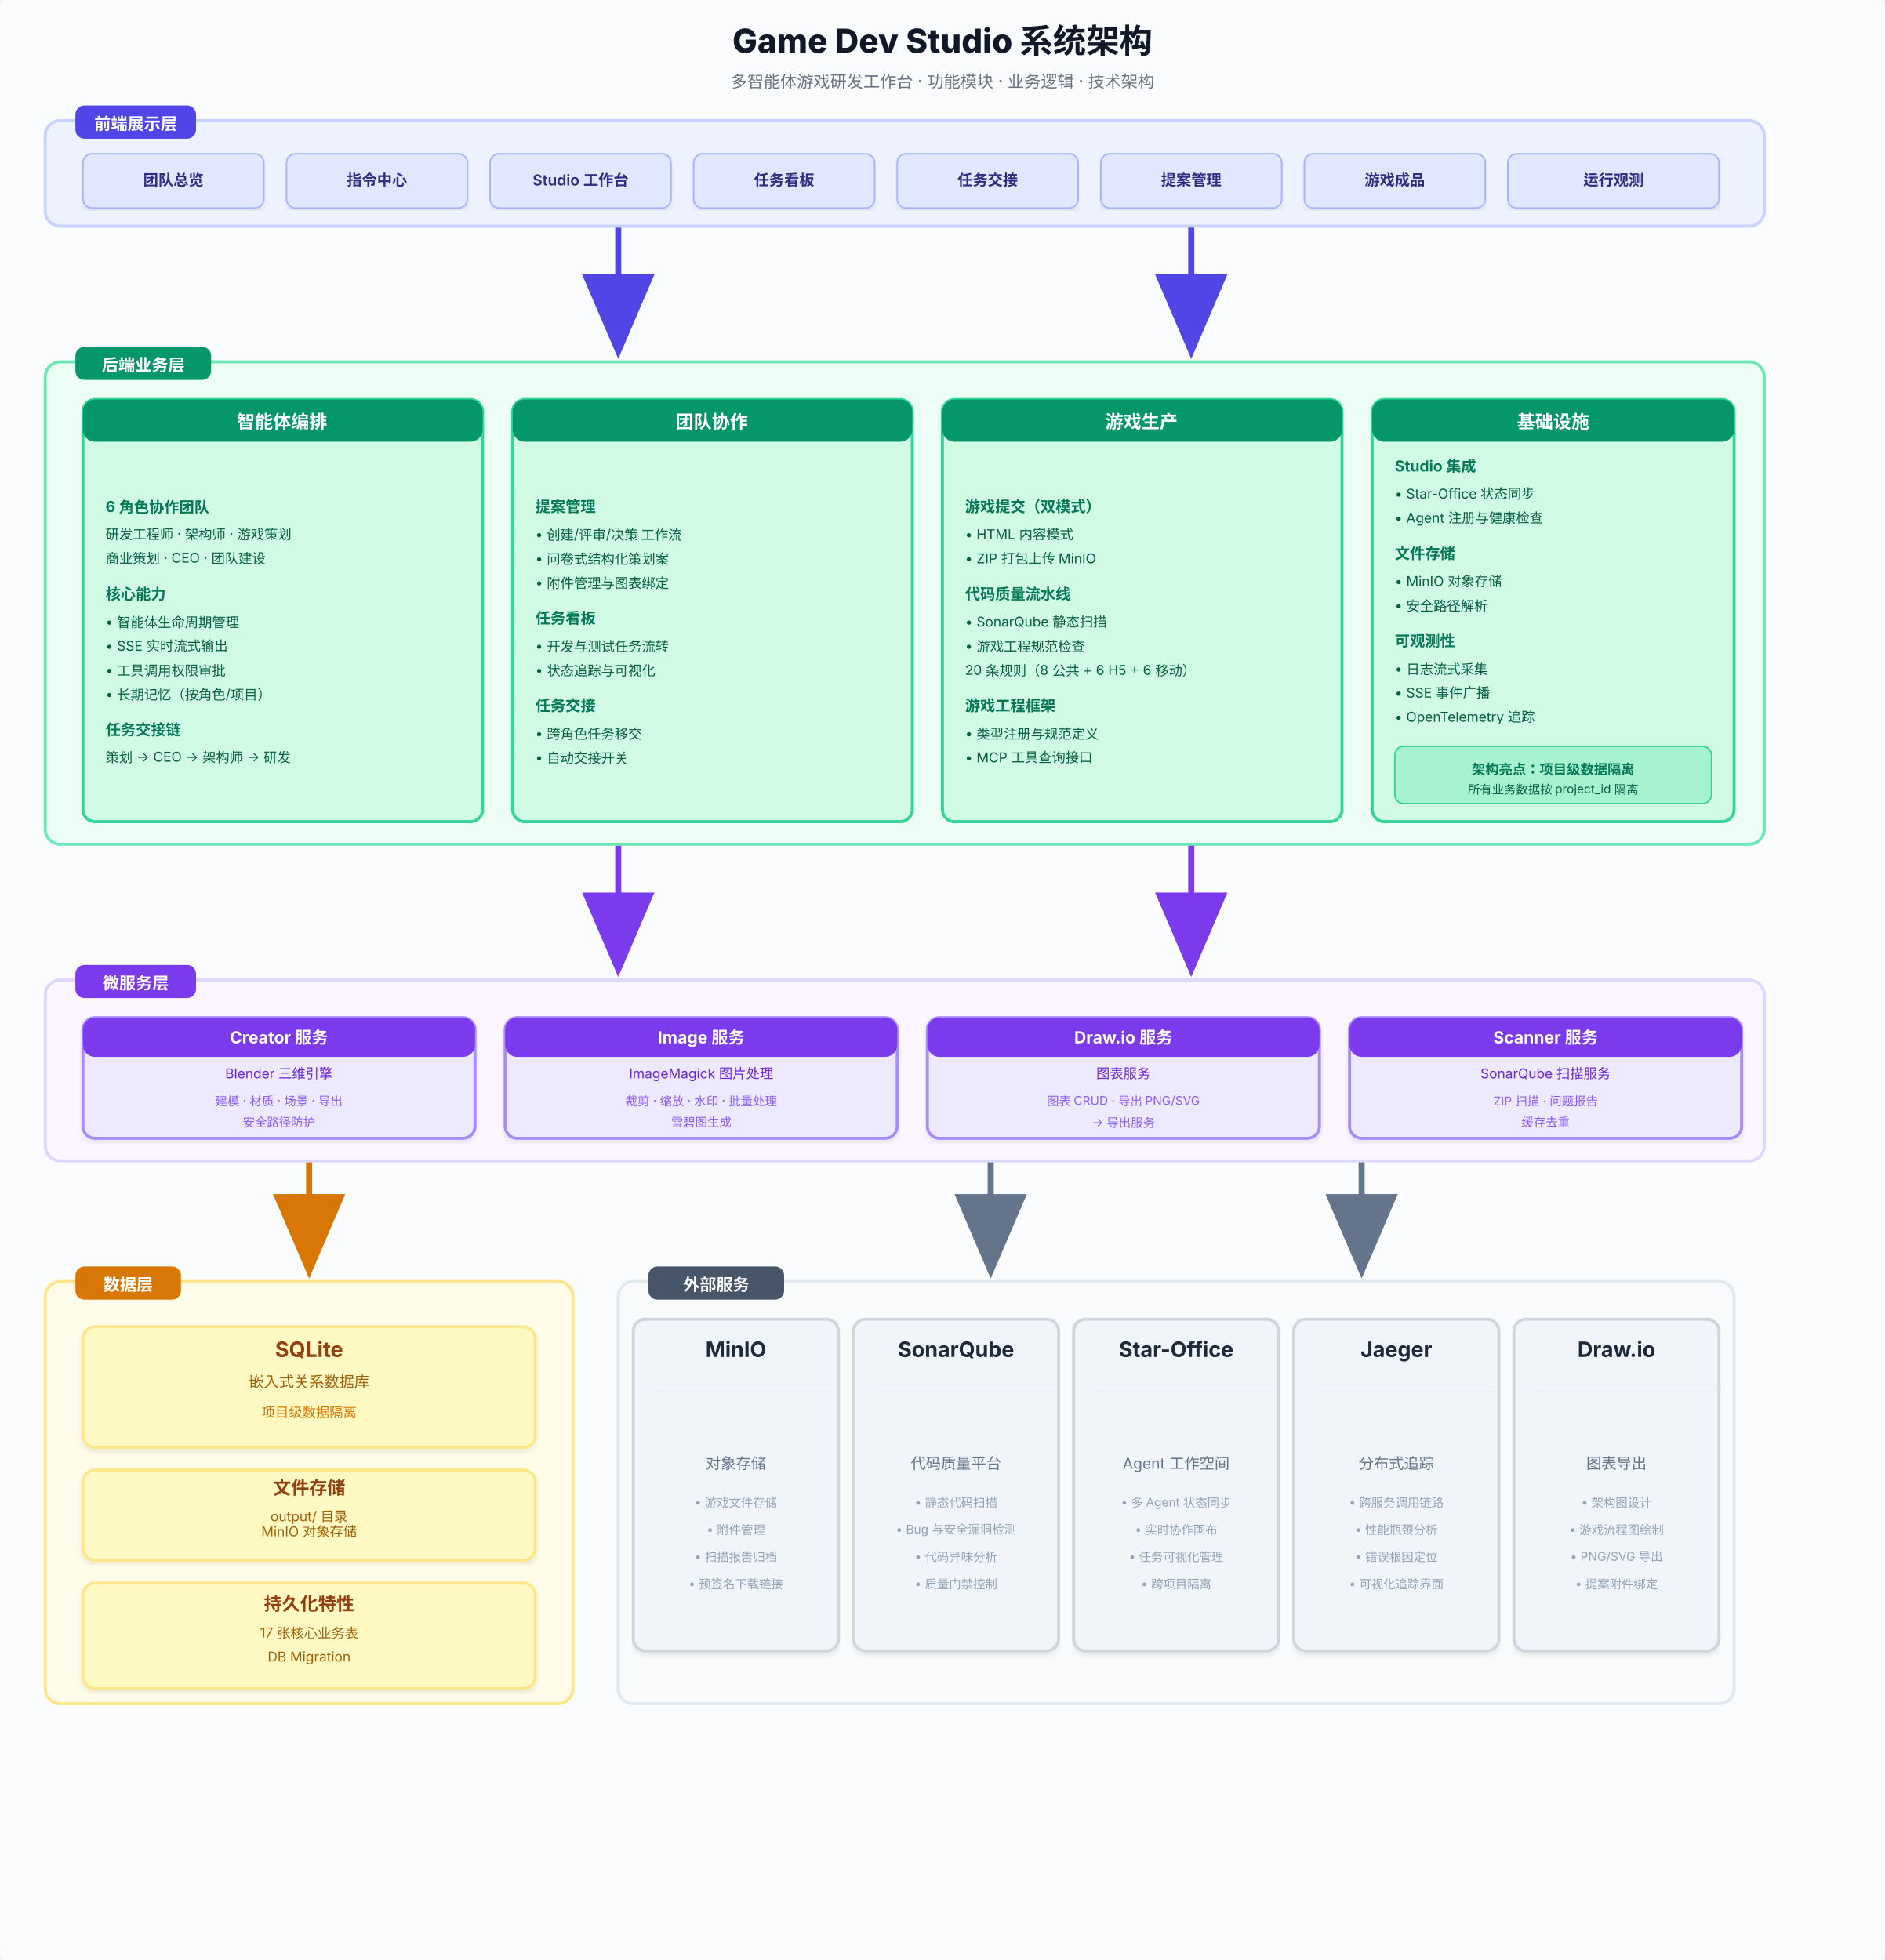
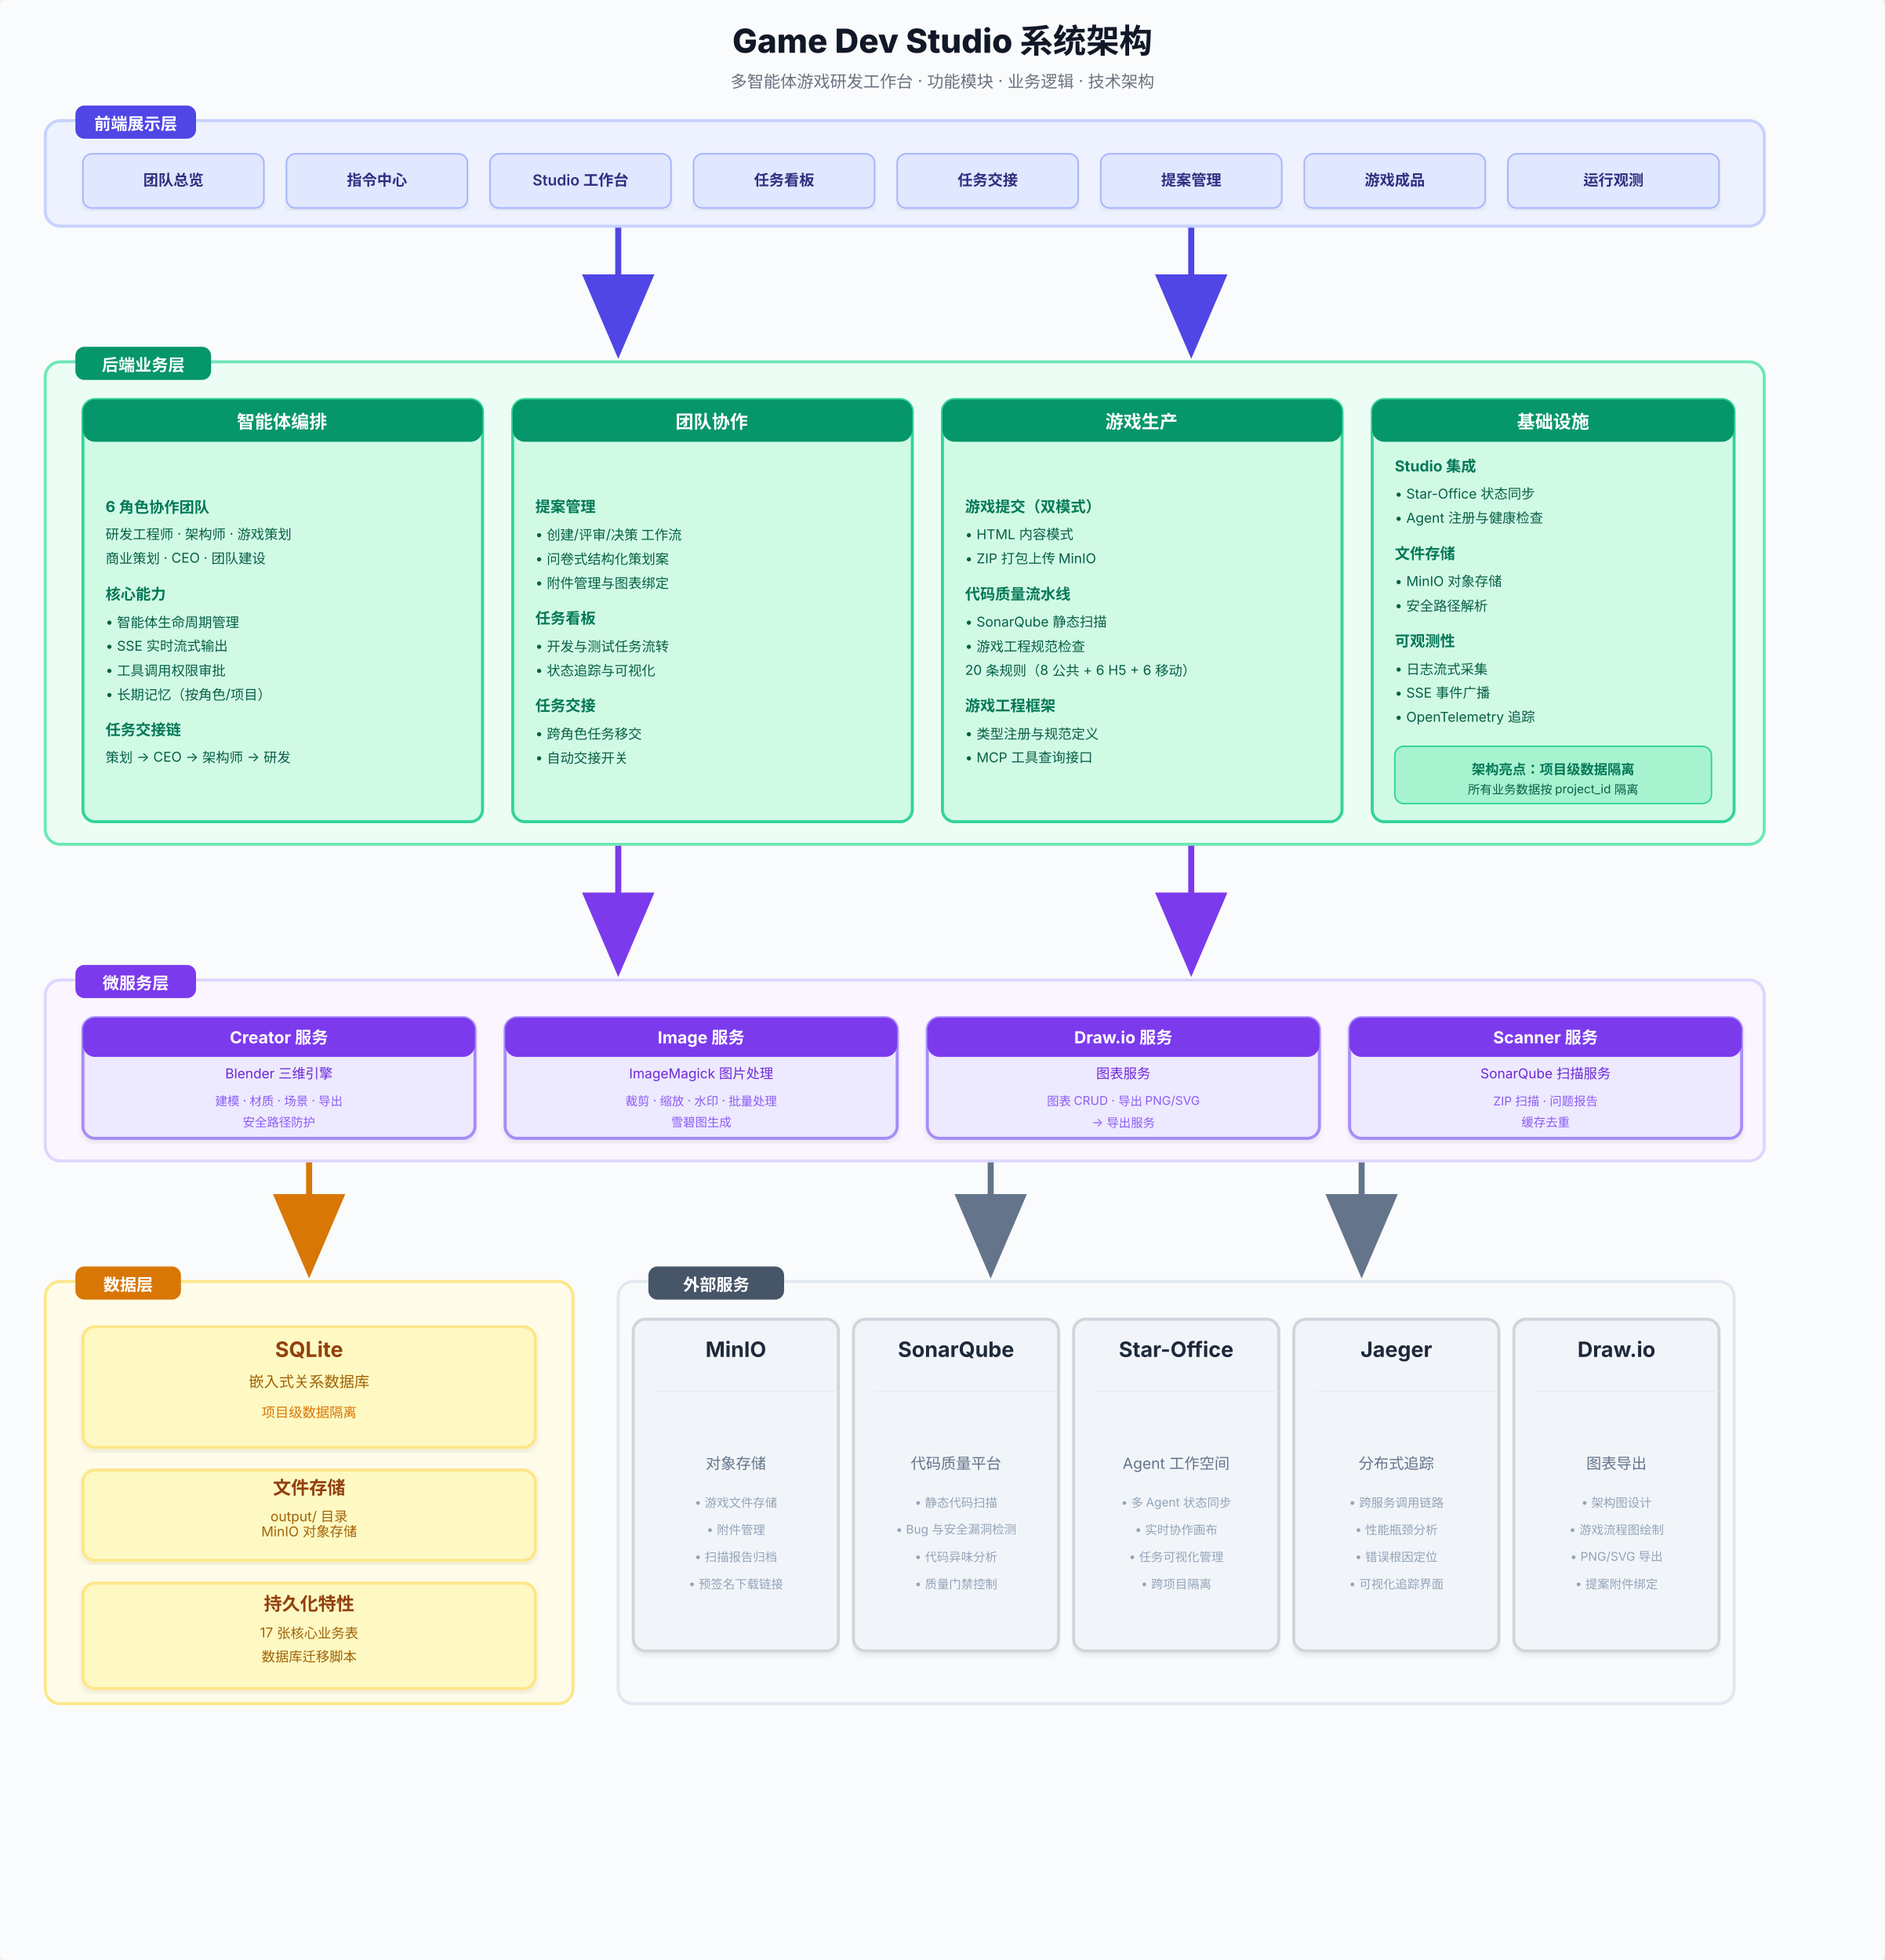
<svg xmlns="http://www.w3.org/2000/svg" viewBox="0 0 1250 1300" font-family="'Inter', 'PingFang SC', 'Microsoft YaHei', Arial, sans-serif">
  <defs>
    <marker id="aB" markerWidth="14" markerHeight="12" refX="12" refY="6" orient="auto">
      <path d="M0,0 L14,6 L0,12 Z" fill="#4F46E5" />
    </marker>
    <marker id="aP" markerWidth="14" markerHeight="12" refX="12" refY="6" orient="auto">
      <path d="M0,0 L14,6 L0,12 Z" fill="#7C3AED" />
    </marker>
    <marker id="aO" markerWidth="14" markerHeight="12" refX="12" refY="6" orient="auto">
      <path d="M0,0 L14,6 L0,12 Z" fill="#D97706" />
    </marker>
    <marker id="aG" markerWidth="14" markerHeight="12" refX="12" refY="6" orient="auto">
      <path d="M0,0 L14,6 L0,12 Z" fill="#64748B" />
    </marker>
    <filter id="sh" x="-1%" y="-1%" width="102%" height="106%">
      <feDropShadow dx="0" dy="2" stdDeviation="2" flood-opacity="0.08" />
    </filter>
  </defs>
  <rect width="1250" height="1300" fill="#FAFBFC" rx="4" />
  <text x="625" y="35" text-anchor="middle" font-size="22" font-weight="800" fill="#111827">Game Dev Studio 系统架构</text>
  <text x="625" y="58" text-anchor="middle" font-size="11" fill="#6B7280">多智能体游戏研发工作台 · 功能模块 · 业务逻辑 · 技术架构</text>
  <line x1="410" y1="150" x2="410" y2="230" stroke="#4F46E5" stroke-width="4" marker-end="url(#aB)" />
  <line x1="790" y1="150" x2="790" y2="230" stroke="#4F46E5" stroke-width="4" marker-end="url(#aB)" />
  <g transform="translate(30, 80)">
    <rect x="0" y="0" width="1140" height="70" rx="10" fill="#EEF2FF" stroke="#C7D2FE" stroke-width="2" />
    <rect x="20" y="-10" width="80" height="22" rx="6" fill="#4F46E5" />
    <text x="60" y="6" text-anchor="middle" font-size="11" font-weight="700" fill="#FFF">前端展示层</text>
    <rect x="25" y="22" width="120" height="36" rx="6" fill="#E0E7FF" stroke="#A5B4FC" stroke-width="1" filter="url(#sh)" />
    <text x="85" y="43" text-anchor="middle" font-size="10" font-weight="600" fill="#312E81">团队总览</text>
    <rect x="160" y="22" width="120" height="36" rx="6" fill="#E0E7FF" stroke="#A5B4FC" stroke-width="1" filter="url(#sh)" />
    <text x="220" y="43" text-anchor="middle" font-size="10" font-weight="600" fill="#312E81">指令中心</text>
    <rect x="295" y="22" width="120" height="36" rx="6" fill="#E0E7FF" stroke="#A5B4FC" stroke-width="1" filter="url(#sh)" />
    <text x="355" y="43" text-anchor="middle" font-size="10" font-weight="600" fill="#312E81">Studio 工作台</text>
    <rect x="430" y="22" width="120" height="36" rx="6" fill="#E0E7FF" stroke="#A5B4FC" stroke-width="1" filter="url(#sh)" />
    <text x="490" y="43" text-anchor="middle" font-size="10" font-weight="600" fill="#312E81">任务看板</text>
    <rect x="565" y="22" width="120" height="36" rx="6" fill="#E0E7FF" stroke="#A5B4FC" stroke-width="1" filter="url(#sh)" />
    <text x="625" y="43" text-anchor="middle" font-size="10" font-weight="600" fill="#312E81">任务交接</text>
    <rect x="700" y="22" width="120" height="36" rx="6" fill="#E0E7FF" stroke="#A5B4FC" stroke-width="1" filter="url(#sh)" />
    <text x="760" y="43" text-anchor="middle" font-size="10" font-weight="600" fill="#312E81">提案管理</text>
    <rect x="835" y="22" width="120" height="36" rx="6" fill="#E0E7FF" stroke="#A5B4FC" stroke-width="1" filter="url(#sh)" />
    <text x="895" y="43" text-anchor="middle" font-size="10" font-weight="600" fill="#312E81">游戏成品</text>
    <rect x="970" y="22" width="140" height="36" rx="6" fill="#E0E7FF" stroke="#A5B4FC" stroke-width="1" filter="url(#sh)" />
    <text x="1040" y="43" text-anchor="middle" font-size="10" font-weight="600" fill="#312E81">运行观测</text>
  </g>
  <line x1="410" y1="560" x2="410" y2="640" stroke="#7C3AED" stroke-width="4" marker-end="url(#aP)" />
  <line x1="790" y1="560" x2="790" y2="640" stroke="#7C3AED" stroke-width="4" marker-end="url(#aP)" />
  <g transform="translate(30, 240)">
    <rect x="0" y="0" width="1140" height="320" rx="10" fill="#ECFDF5" stroke="#6EE7B7" stroke-width="2" />
    <rect x="20" y="-10" width="90" height="22" rx="6" fill="#059669" />
    <text x="65" y="6" text-anchor="middle" font-size="11" font-weight="700" fill="#FFF">后端业务层</text>
    <rect x="25" y="25" width="265" height="280" rx="8" fill="#D1FAE5" stroke="#34D399" stroke-width="2" />
    <rect x="25" y="25" width="265" height="28" rx="8" fill="#059669" />
    <text x="157" y="44" text-anchor="middle" font-size="12" font-weight="700" fill="#FFF">智能体编排</text>
    <text x="40" y="99.6" font-size="10" font-weight="700" fill="#047857">6 角色协作团队</text>
    <text x="40" y="117.6" font-size="9" fill="#065F46">研发工程师 · 架构师 · 游戏策划</text>
    <text x="40" y="133.6" font-size="9" fill="#065F46">商业策划 · CEO · 团队建设</text>
    <text x="40" y="157.6" font-size="10" font-weight="700" fill="#047857">核心能力</text>
    <text x="40" y="175.6" font-size="9" fill="#065F46">• 智能体生命周期管理</text>
    <text x="40" y="191.6" font-size="9" fill="#065F46">• SSE 实时流式输出</text>
    <text x="40" y="207.6" font-size="9" fill="#065F46">• 工具调用权限审批</text>
    <text x="40" y="223.6" font-size="9" fill="#065F46">• 长期记忆（按角色/项目）</text>
    <text x="40" y="247.6" font-size="10" font-weight="700" fill="#047857">任务交接链</text>
    <text x="40" y="265.6" font-size="9" fill="#065F46">策划 → CEO → 架构师 → 研发</text>
    <rect x="310" y="25" width="265" height="280" rx="8" fill="#D1FAE5" stroke="#34D399" stroke-width="2" />
    <rect x="310" y="25" width="265" height="28" rx="8" fill="#059669" />
    <text x="442" y="44" text-anchor="middle" font-size="12" font-weight="700" fill="#FFF">团队协作</text>
    <text x="325" y="99.6" font-size="10" font-weight="700" fill="#047857">提案管理</text>
    <text x="325" y="117.6" font-size="9" fill="#065F46">• 创建/评审/决策 工作流</text>
    <text x="325" y="133.6" font-size="9" fill="#065F46">• 问卷式结构化策划案</text>
    <text x="325" y="149.6" font-size="9" fill="#065F46">• 附件管理与图表绑定</text>
    <text x="325" y="173.6" font-size="10" font-weight="700" fill="#047857">任务看板</text>
    <text x="325" y="191.6" font-size="9" fill="#065F46">• 开发与测试任务流转</text>
    <text x="325" y="207.6" font-size="9" fill="#065F46">• 状态追踪与可视化</text>
    <text x="325" y="231.6" font-size="10" font-weight="700" fill="#047857">任务交接</text>
    <text x="325" y="249.6" font-size="9" fill="#065F46">• 跨角色任务移交</text>
    <text x="325" y="265.6" font-size="9" fill="#065F46">• 自动交接开关</text>
    <rect x="595" y="25" width="265" height="280" rx="8" fill="#D1FAE5" stroke="#34D399" stroke-width="2" />
    <rect x="595" y="25" width="265" height="28" rx="8" fill="#059669" />
    <text x="727" y="44" text-anchor="middle" font-size="12" font-weight="700" fill="#FFF">游戏生产</text>
    <text x="610" y="99.6" font-size="10" font-weight="700" fill="#047857">游戏提交（双模式）</text>
    <text x="610" y="117.6" font-size="9" fill="#065F46">• HTML 内容模式</text>
    <text x="610" y="133.6" font-size="9" fill="#065F46">• ZIP 打包上传 MinIO</text>
    <text x="610" y="157.6" font-size="10" font-weight="700" fill="#047857">代码质量流水线</text>
    <text x="610" y="175.6" font-size="9" fill="#065F46">• SonarQube 静态扫描</text>
    <text x="610" y="191.6" font-size="9" fill="#065F46">• 游戏工程规范检查</text>
    <text x="610" y="207.6" font-size="9" fill="#065F46">  20 条规则（8 公共 + 6 H5 + 6 移动）</text>
    <text x="610" y="231.6" font-size="10" font-weight="700" fill="#047857">游戏工程框架</text>
    <text x="610" y="249.6" font-size="9" fill="#065F46">• 类型注册与规范定义</text>
    <text x="610" y="265.6" font-size="9" fill="#065F46">• MCP 工具查询接口</text>
    <rect x="880" y="25" width="240" height="280" rx="8" fill="#D1FAE5" stroke="#34D399" stroke-width="2" />
    <rect x="880" y="25" width="240" height="28" rx="8" fill="#059669" />
    <text x="1000" y="44" text-anchor="middle" font-size="12" font-weight="700" fill="#FFF">基础设施</text>
    <text x="895" y="72.7" font-size="10" font-weight="700" fill="#047857">Studio 集成</text>
    <text x="895" y="90.7" font-size="9" fill="#065F46">• Star-Office 状态同步</text>
    <text x="895" y="106.7" font-size="9" fill="#065F46">• Agent 注册与健康检查</text>
    <text x="895" y="130.7" font-size="10" font-weight="700" fill="#047857">文件存储</text>
    <text x="895" y="148.7" font-size="9" fill="#065F46">• MinIO 对象存储</text>
    <text x="895" y="164.7" font-size="9" fill="#065F46">• 安全路径解析</text>
    <text x="895" y="188.7" font-size="10" font-weight="700" fill="#047857">可观测性</text>
    <text x="895" y="206.7" font-size="9" fill="#065F46">• 日志流式采集</text>
    <text x="895" y="222.7" font-size="9" fill="#065F46">• SSE 事件广播</text>
    <text x="895" y="238.7" font-size="9" fill="#065F46">• OpenTelemetry 追踪</text>
    <rect x="895" y="255" width="210" height="38" rx="6" fill="#A7F3D0" stroke="#34D399" stroke-width="1" />
    <text x="1000" y="273.5" text-anchor="middle" font-size="9" font-weight="700" fill="#047857">架构亮点：项目级数据隔离</text>
    <text x="1000" y="286.5" text-anchor="middle" font-size="8" fill="#065F46">所有业务数据按 project_id 隔离</text>
  </g>
  <line x1="205" y1="770" x2="205" y2="840" stroke="#D97706" stroke-width="4" marker-end="url(#aO)" />
  <line x1="657" y1="770" x2="657" y2="840" stroke="#64748B" stroke-width="4" marker-end="url(#aG)" />
  <line x1="903" y1="770" x2="903" y2="840" stroke="#64748B" stroke-width="4" marker-end="url(#aG)" />
  <g transform="translate(30, 650)">
    <rect x="0" y="0" width="1140" height="120" rx="10" fill="#FAF5FF" stroke="#DDD6FE" stroke-width="2" />
    <rect x="20" y="-10" width="80" height="22" rx="6" fill="#7C3AED" />
    <text x="60" y="6" text-anchor="middle" font-size="11" font-weight="700" fill="#FFF">微服务层</text>
    <rect x="25" y="25" width="260" height="80" rx="8" fill="#EDE9FE" stroke="#A78BFA" stroke-width="2" filter="url(#sh)" />
    <rect x="25" y="25" width="260" height="26" rx="8" fill="#7C3AED" />
    <text x="155" y="42" text-anchor="middle" font-size="11" font-weight="700" fill="#FFF">Creator 服务</text>
    <text x="155" y="65.2" text-anchor="middle" font-size="9" fill="#6D28D9">Blender 三维引擎</text>
    <text x="155" y="83.2" text-anchor="middle" font-size="8" fill="#8B5CF6">建模 · 材质 · 场景 · 导出</text>
    <text x="155" y="97.2" text-anchor="middle" font-size="8" fill="#8B5CF6">安全路径防护</text>
    <rect x="305" y="25" width="260" height="80" rx="8" fill="#EDE9FE" stroke="#A78BFA" stroke-width="2" filter="url(#sh)" />
    <rect x="305" y="25" width="260" height="26" rx="8" fill="#7C3AED" />
    <text x="435" y="42" text-anchor="middle" font-size="11" font-weight="700" fill="#FFF">Image 服务</text>
    <text x="435" y="65.2" text-anchor="middle" font-size="9" fill="#6D28D9">ImageMagick 图片处理</text>
    <text x="435" y="83.2" text-anchor="middle" font-size="8" fill="#8B5CF6">裁剪 · 缩放 · 水印 · 批量处理</text>
    <text x="435" y="97.2" text-anchor="middle" font-size="8" fill="#8B5CF6">雪碧图生成</text>
    <rect x="585" y="25" width="260" height="80" rx="8" fill="#EDE9FE" stroke="#A78BFA" stroke-width="2" filter="url(#sh)" />
    <rect x="585" y="25" width="260" height="26" rx="8" fill="#7C3AED" />
    <text x="715" y="42" text-anchor="middle" font-size="11" font-weight="700" fill="#FFF">Draw.io 服务</text>
    <text x="715" y="65.2" text-anchor="middle" font-size="9" fill="#6D28D9">图表服务</text>
    <text x="715" y="83.2" text-anchor="middle" font-size="8" fill="#8B5CF6">图表 CRUD · 导出 PNG/SVG</text>
    <text x="715" y="97.2" text-anchor="middle" font-size="8" fill="#8B5CF6">→ 导出服务</text>
    <rect x="865" y="25" width="260" height="80" rx="8" fill="#EDE9FE" stroke="#A78BFA" stroke-width="2" filter="url(#sh)" />
    <rect x="865" y="25" width="260" height="26" rx="8" fill="#7C3AED" />
    <text x="995" y="42" text-anchor="middle" font-size="11" font-weight="700" fill="#FFF">Scanner 服务</text>
    <text x="995" y="65.2" text-anchor="middle" font-size="9" fill="#6D28D9">SonarQube 扫描服务</text>
    <text x="995" y="83.2" text-anchor="middle" font-size="8" fill="#8B5CF6">ZIP 扫描 · 问题报告</text>
    <text x="995" y="97.2" text-anchor="middle" font-size="8" fill="#8B5CF6">缓存去重</text>
  </g>
  <g transform="translate(30, 850)">
    <rect x="0" y="0" width="350" height="280" rx="10" fill="#FEFCE8" stroke="#FDE68A" stroke-width="2" />
    <rect x="20" y="-10" width="70" height="22" rx="6" fill="#D97706" />
    <text x="55" y="6" text-anchor="middle" font-size="11" font-weight="700" fill="#FFF">数据层</text>
    <rect x="25" y="30" width="300" height="80" rx="8" fill="#FEF9C3" stroke="#FDE68A" stroke-width="2" filter="url(#sh)" />
    <text x="175" y="50" text-anchor="middle" font-size="14" font-weight="700" fill="#92400E">SQLite</text>
    <text x="175" y="70" text-anchor="middle" font-size="10" fill="#A16207">嵌入式关系数据库</text>
    <text x="175" y="90" text-anchor="middle" font-size="9" fill="#D97706">项目级数据隔离</text>
    <rect x="25" y="125" width="300" height="60" rx="8" fill="#FEF9C3" stroke="#FDE68A" stroke-width="2" filter="url(#sh)" />
    <text x="175" y="141" text-anchor="middle" font-size="12" font-weight="700" fill="#92400E">文件存储</text>
    <text x="175" y="159" text-anchor="middle" font-size="9" fill="#A16207">output/ 目录</text>
    <text x="175" y="169" text-anchor="middle" font-size="9" fill="#A16207">MinIO 对象存储</text>
    <rect x="25" y="200" width="300" height="70" rx="8" fill="#FEF9C3" stroke="#FDE68A" stroke-width="2" filter="url(#sh)" />
    <text x="175" y="218" text-anchor="middle" font-size="12" font-weight="700" fill="#92400E">持久化特性</text>
    <text x="175" y="236" text-anchor="middle" font-size="9" fill="#A16207">17 张核心业务表</text>
-     <text x="175" y="252" text-anchor="middle" font-size="9" fill="#A16207">DB Migration</text>
+     <text x="175" y="252" text-anchor="middle" font-size="9" fill="#A16207">数据库迁移脚本</text>
    <rect x="380" y="0" width="740" height="280" rx="10" fill="#F8FAFC" stroke="#E2E8F0" stroke-width="2" />
    <rect x="400" y="-10" width="90" height="22" rx="6" fill="#475569" />
    <text x="445" y="6" text-anchor="middle" font-size="11" font-weight="700" fill="#FFF">外部服务</text>
    <rect x="390" y="25" width="136" height="220" rx="8" fill="#F1F5F9" stroke="#D1D5DB" stroke-width="2" filter="url(#sh)" />
    <text x="458" y="50" text-anchor="middle" font-size="14" font-weight="700" fill="#1E293B">MinIO</text>
    <line x1="404" y1="73" x2="526" y2="73" stroke="#E2E8F0" stroke-width="0.5" />
    <text x="458" y="124.2" text-anchor="middle" font-size="10" fill="#64748B">对象存储</text>
    <text x="458" y="149.2" text-anchor="middle" font-size="8" fill="#94A3B8">• 游戏文件存储</text>
    <text x="458" y="167.2" text-anchor="middle" font-size="8" fill="#94A3B8">• 附件管理</text>
    <text x="458" y="185.2" text-anchor="middle" font-size="8" fill="#94A3B8">• 扫描报告归档</text>
    <text x="458" y="203.2" text-anchor="middle" font-size="8" fill="#94A3B8">• 预签名下载链接</text>
    <rect x="536" y="25" width="136" height="220" rx="8" fill="#F1F5F9" stroke="#D1D5DB" stroke-width="2" filter="url(#sh)" />
    <text x="604" y="50" text-anchor="middle" font-size="14" font-weight="700" fill="#1E293B">SonarQube</text>
    <line x1="550" y1="73" x2="672" y2="73" stroke="#E2E8F0" stroke-width="0.5" />
    <text x="604" y="124.2" text-anchor="middle" font-size="10" fill="#64748B">代码质量平台</text>
    <text x="604" y="149.2" text-anchor="middle" font-size="8" fill="#94A3B8">• 静态代码扫描</text>
    <text x="604" y="167.2" text-anchor="middle" font-size="8" fill="#94A3B8">• Bug 与安全漏洞检测</text>
    <text x="604" y="185.2" text-anchor="middle" font-size="8" fill="#94A3B8">• 代码异味分析</text>
    <text x="604" y="203.2" text-anchor="middle" font-size="8" fill="#94A3B8">• 质量门禁控制</text>
    <rect x="682" y="25" width="136" height="220" rx="8" fill="#F1F5F9" stroke="#D1D5DB" stroke-width="2" filter="url(#sh)" />
    <text x="750" y="50" text-anchor="middle" font-size="14" font-weight="700" fill="#1E293B">Star-Office</text>
    <line x1="696" y1="73" x2="818" y2="73" stroke="#E2E8F0" stroke-width="0.5" />
    <text x="750" y="124.2" text-anchor="middle" font-size="10" fill="#64748B">Agent 工作空间</text>
    <text x="750" y="149.2" text-anchor="middle" font-size="8" fill="#94A3B8">• 多 Agent 状态同步</text>
    <text x="750" y="167.2" text-anchor="middle" font-size="8" fill="#94A3B8">• 实时协作画布</text>
    <text x="750" y="185.2" text-anchor="middle" font-size="8" fill="#94A3B8">• 任务可视化管理</text>
    <text x="750" y="203.2" text-anchor="middle" font-size="8" fill="#94A3B8">• 跨项目隔离</text>
    <rect x="828" y="25" width="136" height="220" rx="8" fill="#F1F5F9" stroke="#D1D5DB" stroke-width="2" filter="url(#sh)" />
    <text x="896" y="50" text-anchor="middle" font-size="14" font-weight="700" fill="#1E293B">Jaeger</text>
    <line x1="842" y1="73" x2="964" y2="73" stroke="#E2E8F0" stroke-width="0.5" />
    <text x="896" y="124.2" text-anchor="middle" font-size="10" fill="#64748B">分布式追踪</text>
    <text x="896" y="149.2" text-anchor="middle" font-size="8" fill="#94A3B8">• 跨服务调用链路</text>
    <text x="896" y="167.2" text-anchor="middle" font-size="8" fill="#94A3B8">• 性能瓶颈分析</text>
    <text x="896" y="185.2" text-anchor="middle" font-size="8" fill="#94A3B8">• 错误根因定位</text>
    <text x="896" y="203.2" text-anchor="middle" font-size="8" fill="#94A3B8">• 可视化追踪界面</text>
    <rect x="974" y="25" width="136" height="220" rx="8" fill="#F1F5F9" stroke="#D1D5DB" stroke-width="2" filter="url(#sh)" />
    <text x="1042" y="50" text-anchor="middle" font-size="14" font-weight="700" fill="#1E293B">Draw.io</text>
    <line x1="988" y1="73" x2="1110" y2="73" stroke="#E2E8F0" stroke-width="0.5" />
    <text x="1042" y="124.2" text-anchor="middle" font-size="10" fill="#64748B">图表导出</text>
    <text x="1042" y="149.2" text-anchor="middle" font-size="8" fill="#94A3B8">• 架构图设计</text>
    <text x="1042" y="167.2" text-anchor="middle" font-size="8" fill="#94A3B8">• 游戏流程图绘制</text>
    <text x="1042" y="185.2" text-anchor="middle" font-size="8" fill="#94A3B8">• PNG/SVG 导出</text>
    <text x="1042" y="203.2" text-anchor="middle" font-size="8" fill="#94A3B8">• 提案附件绑定</text>
  </g>
</svg>
